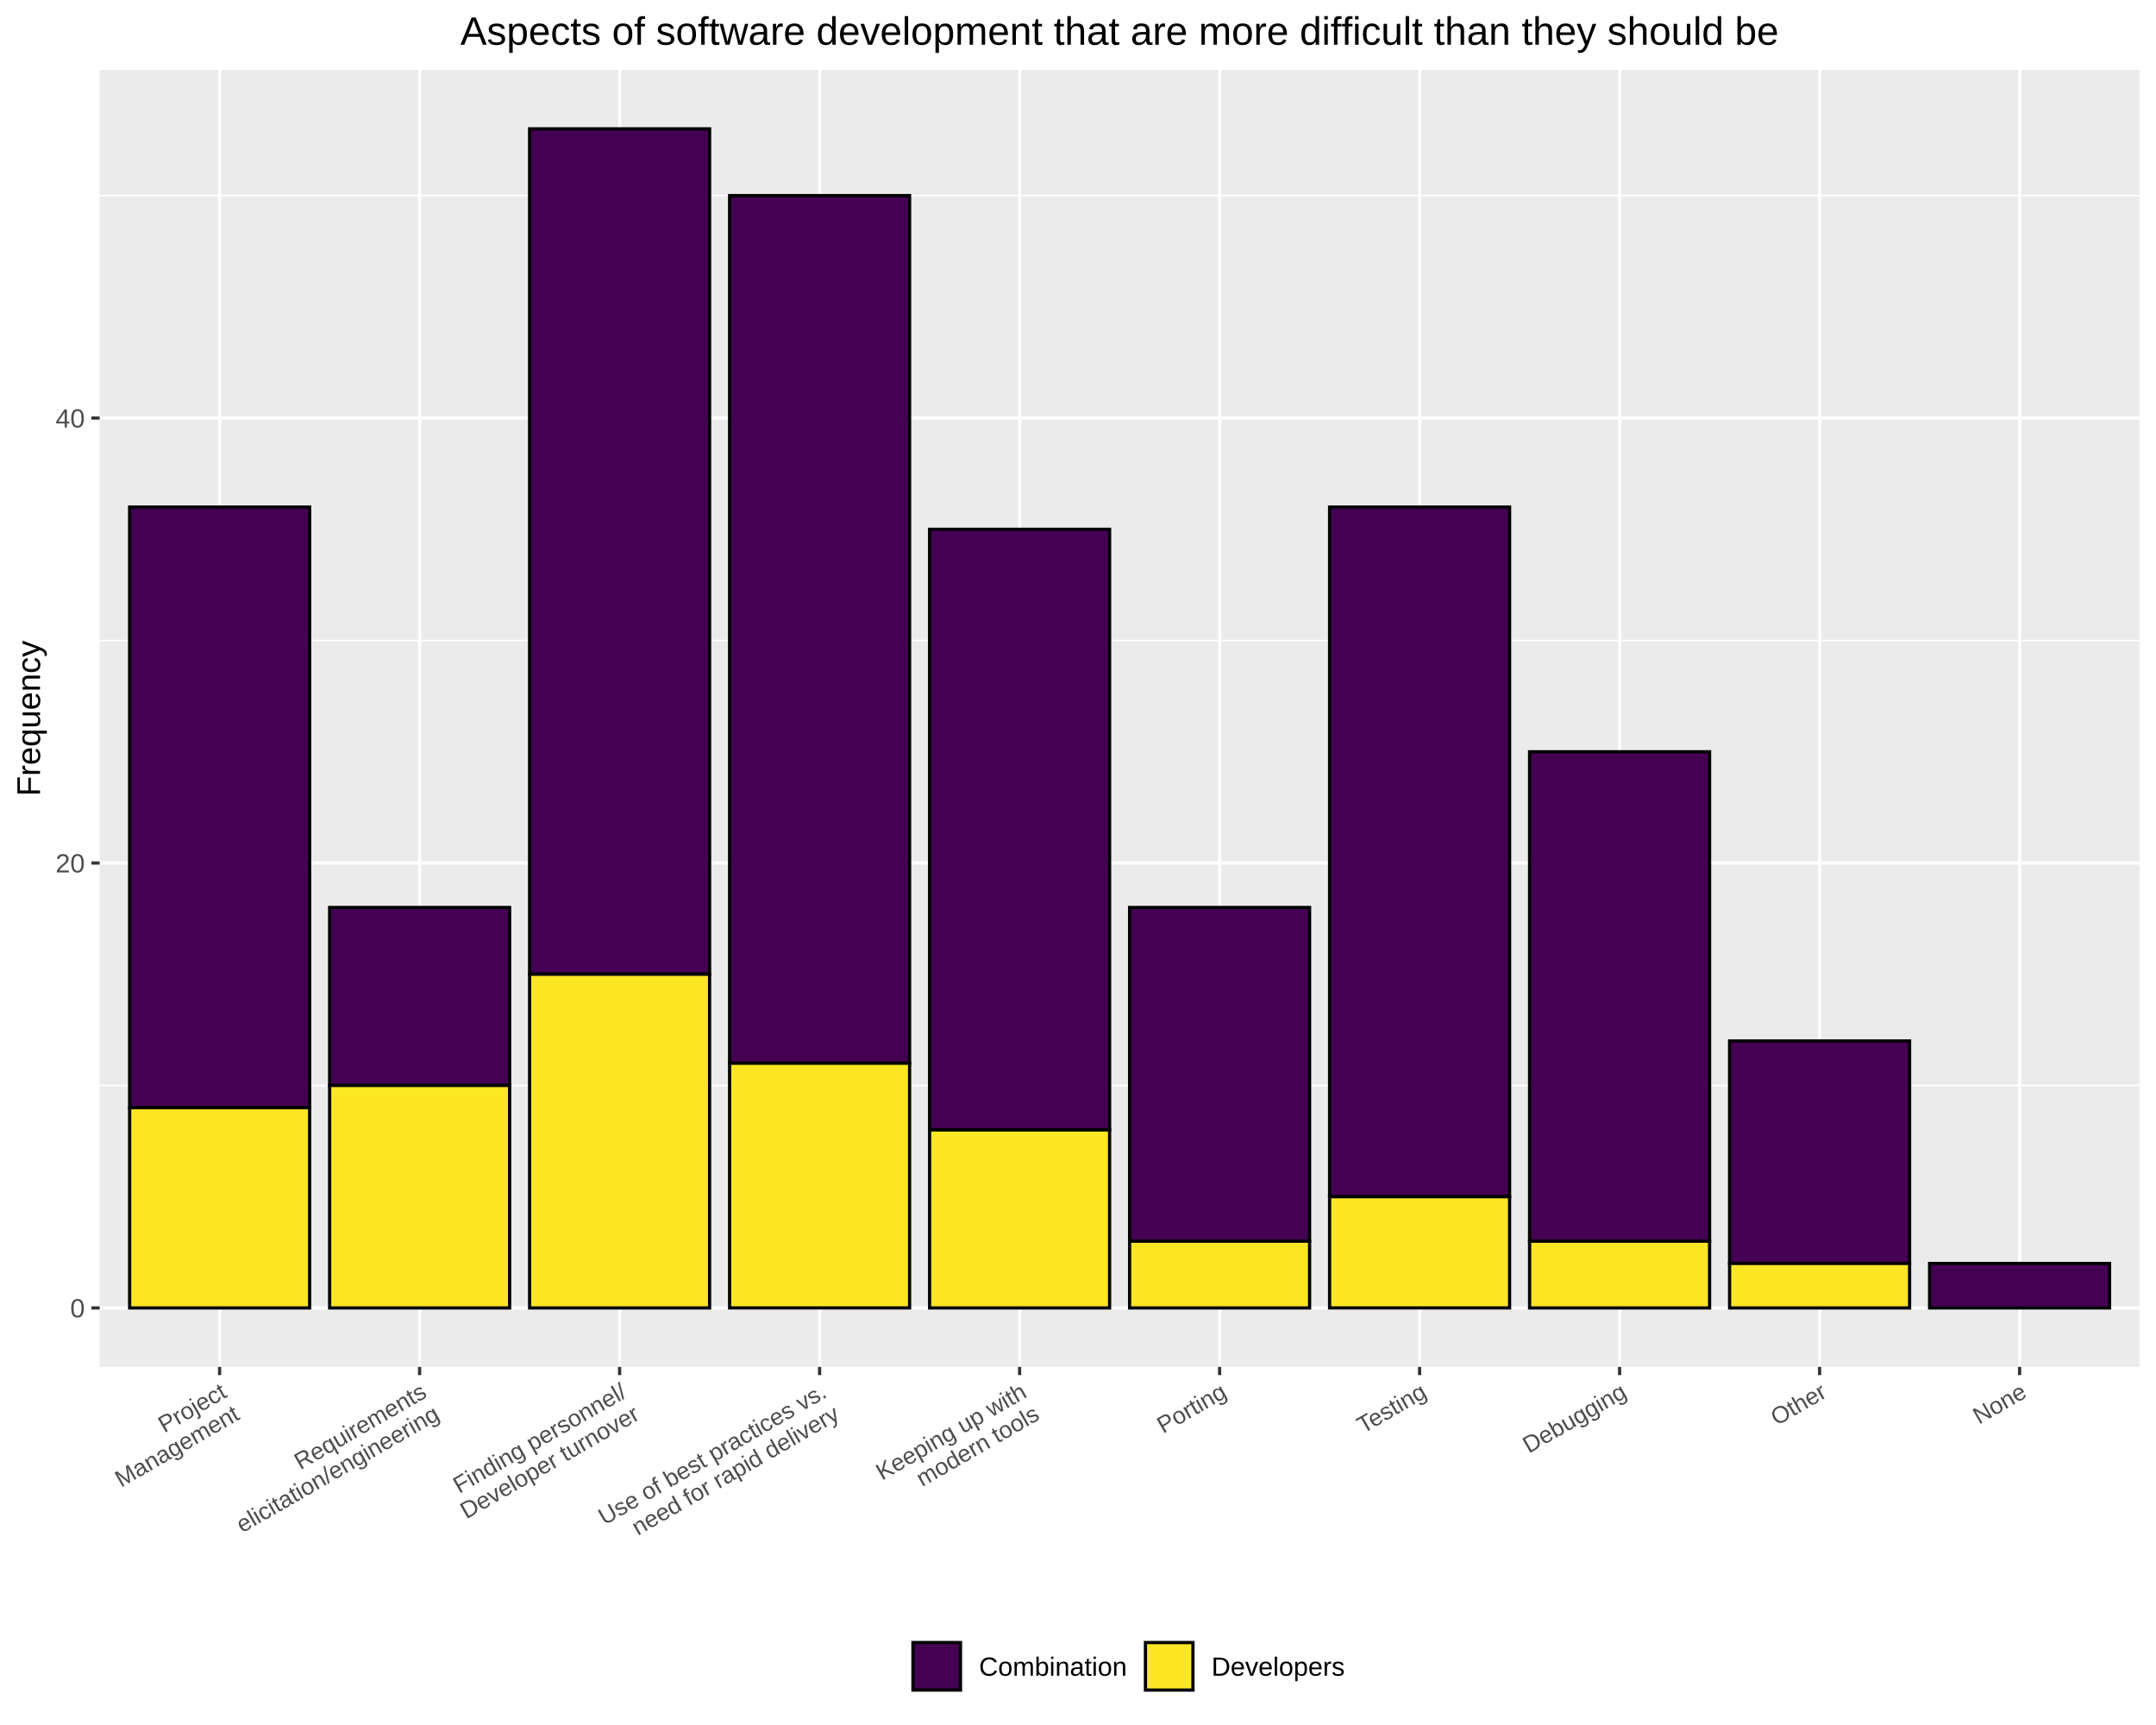
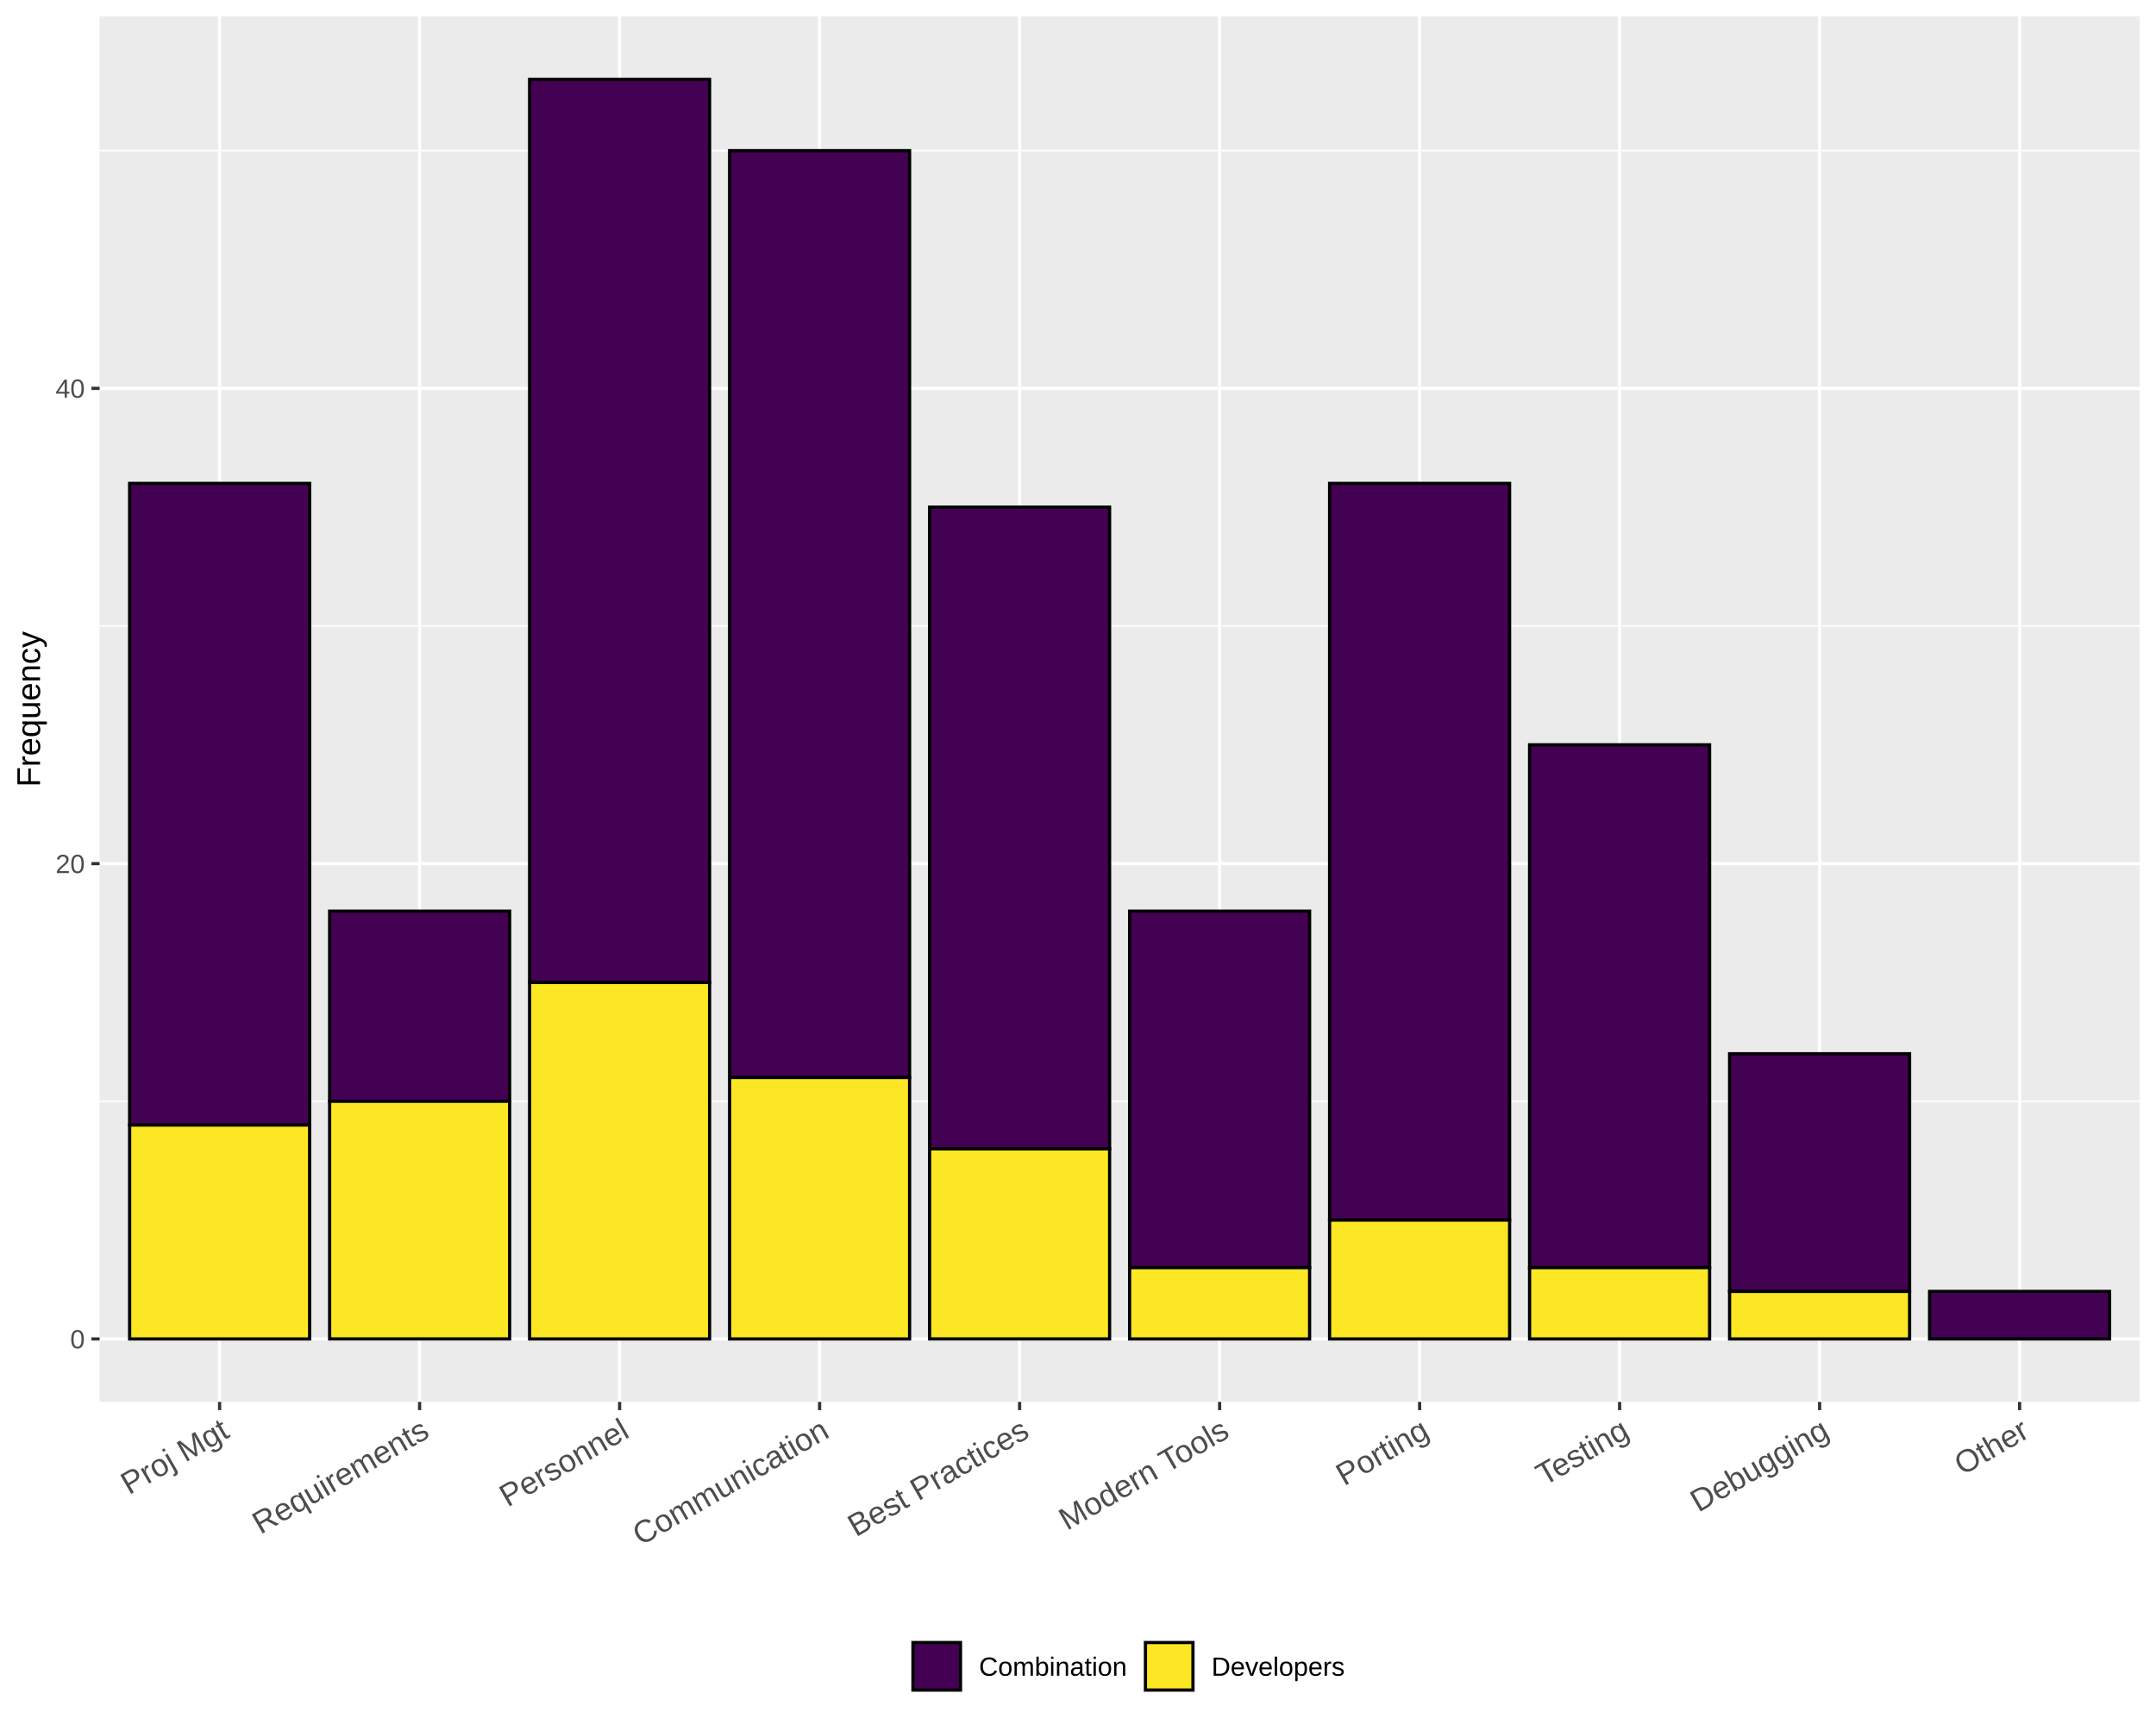
<svg xmlns="http://www.w3.org/2000/svg" class="svglite" width="720.00pt" height="576.00pt" viewBox="0 0 720.00 576.00">
  <defs>
    <style type="text/css">
    .svglite line, .svglite polyline, .svglite polygon, .svglite path, .svglite rect, .svglite circle {
      fill: none;
      stroke: #000000;
      stroke-linecap: round;
      stroke-linejoin: round;
      stroke-miterlimit: 10.00;
    }
    .svglite text {
      white-space: pre;
    }
  </style>
  </defs>
  <rect width="100%" height="100%" style="stroke: none; fill: #FFFFFF;" />
  <defs>
    <clipPath id="cpMC4wMHw3MjAuMDB8MC4wMHw1NzYuMDA=">
      <rect x="0.00" y="0.00" width="720.00" height="576.00" />
    </clipPath>
  </defs>
  <g clip-path="url(#cpMC4wMHw3MjAuMDB8MC4wMHw1NzYuMDA=)">
    <rect x="0.00" y="0.00" width="720.00" height="576.00" style="stroke-width: 1.07; stroke: #FFFFFF; fill: #FFFFFF;" />
  </g>
  <defs>
-     <clipPath id="cpMzMuMjd8NzE0LjUyfDIzLjM0fDQ1Ni40Mg==">
-       <rect x="33.27" y="23.34" width="681.25" height="433.09" />
+     <clipPath id="cpMzMuMjd8NzE0LjUyfDUuNDh8NDY4LjEy">
+       <rect x="33.27" y="5.48" width="681.25" height="462.64" />
    </clipPath>
  </defs>
-   <g clip-path="url(#cpMzMuMjd8NzE0LjUyfDIzLjM0fDQ1Ni40Mg==)">
-     <rect x="33.27" y="23.34" width="681.25" height="433.09" style="stroke-width: 1.07; stroke: none; fill: #EBEBEB;" />
-     <polyline points="33.27,362.45 714.52,362.45 " style="stroke-width: 0.53; stroke: #FFFFFF; stroke-linecap: butt;" />
-     <polyline points="33.27,213.88 714.52,213.88 " style="stroke-width: 0.53; stroke: #FFFFFF; stroke-linecap: butt;" />
-     <polyline points="33.27,65.31 714.52,65.31 " style="stroke-width: 0.53; stroke: #FFFFFF; stroke-linecap: butt;" />
-     <polyline points="33.27,436.74 714.52,436.74 " style="stroke-width: 1.07; stroke: #FFFFFF; stroke-linecap: butt;" />
-     <polyline points="33.27,288.17 714.52,288.17 " style="stroke-width: 1.07; stroke: #FFFFFF; stroke-linecap: butt;" />
-     <polyline points="33.27,139.59 714.52,139.59 " style="stroke-width: 1.07; stroke: #FFFFFF; stroke-linecap: butt;" />
-     <polyline points="73.34,456.42 73.34,23.34 " style="stroke-width: 1.07; stroke: #FFFFFF; stroke-linecap: butt;" />
-     <polyline points="140.13,456.42 140.13,23.34 " style="stroke-width: 1.07; stroke: #FFFFFF; stroke-linecap: butt;" />
-     <polyline points="206.92,456.42 206.92,23.34 " style="stroke-width: 1.07; stroke: #FFFFFF; stroke-linecap: butt;" />
-     <polyline points="273.71,456.42 273.71,23.34 " style="stroke-width: 1.07; stroke: #FFFFFF; stroke-linecap: butt;" />
-     <polyline points="340.50,456.42 340.50,23.34 " style="stroke-width: 1.07; stroke: #FFFFFF; stroke-linecap: butt;" />
-     <polyline points="407.29,456.42 407.29,23.34 " style="stroke-width: 1.07; stroke: #FFFFFF; stroke-linecap: butt;" />
-     <polyline points="474.08,456.42 474.08,23.34 " style="stroke-width: 1.07; stroke: #FFFFFF; stroke-linecap: butt;" />
-     <polyline points="540.87,456.42 540.87,23.34 " style="stroke-width: 1.07; stroke: #FFFFFF; stroke-linecap: butt;" />
-     <polyline points="607.66,456.42 607.66,23.34 " style="stroke-width: 1.07; stroke: #FFFFFF; stroke-linecap: butt;" />
-     <polyline points="674.45,456.42 674.45,23.34 " style="stroke-width: 1.07; stroke: #FFFFFF; stroke-linecap: butt;" />
-     <rect x="43.29" y="169.31" width="60.11" height="200.57" style="stroke-width: 1.07; stroke-linecap: square; stroke-linejoin: miter; fill: #440154;" />
-     <rect x="43.29" y="369.88" width="60.11" height="66.86" style="stroke-width: 1.07; stroke-linecap: square; stroke-linejoin: miter; fill: #FDE725;" />
-     <rect x="110.08" y="303.02" width="60.11" height="59.43" style="stroke-width: 1.07; stroke-linecap: square; stroke-linejoin: miter; fill: #440154;" />
-     <rect x="110.08" y="362.45" width="60.11" height="74.29" style="stroke-width: 1.07; stroke-linecap: square; stroke-linejoin: miter; fill: #FDE725;" />
-     <rect x="176.86" y="43.02" width="60.11" height="282.29" style="stroke-width: 1.07; stroke-linecap: square; stroke-linejoin: miter; fill: #440154;" />
-     <rect x="176.86" y="325.31" width="60.11" height="111.43" style="stroke-width: 1.07; stroke-linecap: square; stroke-linejoin: miter; fill: #FDE725;" />
-     <rect x="243.65" y="65.31" width="60.11" height="289.72" style="stroke-width: 1.07; stroke-linecap: square; stroke-linejoin: miter; fill: #440154;" />
-     <rect x="243.65" y="355.02" width="60.11" height="81.71" style="stroke-width: 1.07; stroke-linecap: square; stroke-linejoin: miter; fill: #FDE725;" />
-     <rect x="310.44" y="176.74" width="60.11" height="200.57" style="stroke-width: 1.07; stroke-linecap: square; stroke-linejoin: miter; fill: #440154;" />
-     <rect x="310.44" y="377.31" width="60.11" height="59.43" style="stroke-width: 1.07; stroke-linecap: square; stroke-linejoin: miter; fill: #FDE725;" />
-     <rect x="377.23" y="303.02" width="60.11" height="111.43" style="stroke-width: 1.07; stroke-linecap: square; stroke-linejoin: miter; fill: #440154;" />
-     <rect x="377.23" y="414.45" width="60.11" height="22.29" style="stroke-width: 1.07; stroke-linecap: square; stroke-linejoin: miter; fill: #FDE725;" />
-     <rect x="444.02" y="169.31" width="60.11" height="230.29" style="stroke-width: 1.07; stroke-linecap: square; stroke-linejoin: miter; fill: #440154;" />
-     <rect x="444.02" y="399.59" width="60.11" height="37.14" style="stroke-width: 1.07; stroke-linecap: square; stroke-linejoin: miter; fill: #FDE725;" />
-     <rect x="510.81" y="251.02" width="60.11" height="163.43" style="stroke-width: 1.07; stroke-linecap: square; stroke-linejoin: miter; fill: #440154;" />
-     <rect x="510.81" y="414.45" width="60.11" height="22.29" style="stroke-width: 1.07; stroke-linecap: square; stroke-linejoin: miter; fill: #FDE725;" />
-     <rect x="577.60" y="347.59" width="60.11" height="74.29" style="stroke-width: 1.07; stroke-linecap: square; stroke-linejoin: miter; fill: #440154;" />
-     <rect x="577.60" y="421.88" width="60.11" height="14.86" style="stroke-width: 1.07; stroke-linecap: square; stroke-linejoin: miter; fill: #FDE725;" />
-     <rect x="644.39" y="421.88" width="60.11" height="14.86" style="stroke-width: 1.07; stroke-linecap: square; stroke-linejoin: miter; fill: #440154;" />
+   <g clip-path="url(#cpMzMuMjd8NzE0LjUyfDUuNDh8NDY4LjEy)">
+     <rect x="33.27" y="5.48" width="681.25" height="462.64" style="stroke-width: 1.07; stroke: none; fill: #EBEBEB;" />
+     <polyline points="33.27,367.73 714.52,367.73 " style="stroke-width: 0.53; stroke: #FFFFFF; stroke-linecap: butt;" />
+     <polyline points="33.27,209.02 714.52,209.02 " style="stroke-width: 0.53; stroke: #FFFFFF; stroke-linecap: butt;" />
+     <polyline points="33.27,50.31 714.52,50.31 " style="stroke-width: 0.53; stroke: #FFFFFF; stroke-linecap: butt;" />
+     <polyline points="33.27,447.09 714.52,447.09 " style="stroke-width: 1.07; stroke: #FFFFFF; stroke-linecap: butt;" />
+     <polyline points="33.27,288.38 714.52,288.38 " style="stroke-width: 1.07; stroke: #FFFFFF; stroke-linecap: butt;" />
+     <polyline points="33.27,129.67 714.52,129.67 " style="stroke-width: 1.07; stroke: #FFFFFF; stroke-linecap: butt;" />
+     <polyline points="73.34,468.12 73.34,5.48 " style="stroke-width: 1.07; stroke: #FFFFFF; stroke-linecap: butt;" />
+     <polyline points="140.13,468.12 140.13,5.48 " style="stroke-width: 1.07; stroke: #FFFFFF; stroke-linecap: butt;" />
+     <polyline points="206.92,468.12 206.92,5.48 " style="stroke-width: 1.07; stroke: #FFFFFF; stroke-linecap: butt;" />
+     <polyline points="273.71,468.12 273.71,5.48 " style="stroke-width: 1.07; stroke: #FFFFFF; stroke-linecap: butt;" />
+     <polyline points="340.50,468.12 340.50,5.48 " style="stroke-width: 1.07; stroke: #FFFFFF; stroke-linecap: butt;" />
+     <polyline points="407.29,468.12 407.29,5.48 " style="stroke-width: 1.07; stroke: #FFFFFF; stroke-linecap: butt;" />
+     <polyline points="474.08,468.12 474.08,5.48 " style="stroke-width: 1.07; stroke: #FFFFFF; stroke-linecap: butt;" />
+     <polyline points="540.87,468.12 540.87,5.48 " style="stroke-width: 1.07; stroke: #FFFFFF; stroke-linecap: butt;" />
+     <polyline points="607.66,468.12 607.66,5.48 " style="stroke-width: 1.07; stroke: #FFFFFF; stroke-linecap: butt;" />
+     <polyline points="674.45,468.12 674.45,5.48 " style="stroke-width: 1.07; stroke: #FFFFFF; stroke-linecap: butt;" />
+     <rect x="43.29" y="161.41" width="60.11" height="214.26" style="stroke-width: 1.07; stroke-linecap: square; stroke-linejoin: miter; fill: #440154;" />
+     <rect x="43.29" y="375.67" width="60.11" height="71.42" style="stroke-width: 1.07; stroke-linecap: square; stroke-linejoin: miter; fill: #FDE725;" />
+     <rect x="110.08" y="304.25" width="60.11" height="63.48" style="stroke-width: 1.07; stroke-linecap: square; stroke-linejoin: miter; fill: #440154;" />
+     <rect x="110.08" y="367.73" width="60.11" height="79.35" style="stroke-width: 1.07; stroke-linecap: square; stroke-linejoin: miter; fill: #FDE725;" />
+     <rect x="176.86" y="26.51" width="60.11" height="301.55" style="stroke-width: 1.07; stroke-linecap: square; stroke-linejoin: miter; fill: #440154;" />
+     <rect x="176.86" y="328.06" width="60.11" height="119.03" style="stroke-width: 1.07; stroke-linecap: square; stroke-linejoin: miter; fill: #FDE725;" />
+     <rect x="243.65" y="50.31" width="60.11" height="309.48" style="stroke-width: 1.07; stroke-linecap: square; stroke-linejoin: miter; fill: #440154;" />
+     <rect x="243.65" y="359.80" width="60.11" height="87.29" style="stroke-width: 1.07; stroke-linecap: square; stroke-linejoin: miter; fill: #FDE725;" />
+     <rect x="310.44" y="169.35" width="60.11" height="214.26" style="stroke-width: 1.07; stroke-linecap: square; stroke-linejoin: miter; fill: #440154;" />
+     <rect x="310.44" y="383.60" width="60.11" height="63.48" style="stroke-width: 1.07; stroke-linecap: square; stroke-linejoin: miter; fill: #FDE725;" />
+     <rect x="377.23" y="304.25" width="60.11" height="119.03" style="stroke-width: 1.07; stroke-linecap: square; stroke-linejoin: miter; fill: #440154;" />
+     <rect x="377.23" y="423.28" width="60.11" height="23.81" style="stroke-width: 1.07; stroke-linecap: square; stroke-linejoin: miter; fill: #FDE725;" />
+     <rect x="444.02" y="161.41" width="60.11" height="246.00" style="stroke-width: 1.07; stroke-linecap: square; stroke-linejoin: miter; fill: #440154;" />
+     <rect x="444.02" y="407.41" width="60.11" height="39.68" style="stroke-width: 1.07; stroke-linecap: square; stroke-linejoin: miter; fill: #FDE725;" />
+     <rect x="510.81" y="248.70" width="60.11" height="174.58" style="stroke-width: 1.07; stroke-linecap: square; stroke-linejoin: miter; fill: #440154;" />
+     <rect x="510.81" y="423.28" width="60.11" height="23.81" style="stroke-width: 1.07; stroke-linecap: square; stroke-linejoin: miter; fill: #FDE725;" />
+     <rect x="577.60" y="351.86" width="60.11" height="79.35" style="stroke-width: 1.07; stroke-linecap: square; stroke-linejoin: miter; fill: #440154;" />
+     <rect x="577.60" y="431.22" width="60.11" height="15.87" style="stroke-width: 1.07; stroke-linecap: square; stroke-linejoin: miter; fill: #FDE725;" />
+     <rect x="644.39" y="431.22" width="60.11" height="15.87" style="stroke-width: 1.07; stroke-linecap: square; stroke-linejoin: miter; fill: #440154;" />
  </g>
  <g clip-path="url(#cpMC4wMHw3MjAuMDB8MC4wMHw1NzYuMDA=)">
-     <text x="28.34" y="439.89" text-anchor="end" style="font-size: 8.80px;fill: #4D4D4D; font-family: &quot;Arial&quot;;" textLength="4.90px" lengthAdjust="spacingAndGlyphs">0</text>
-     <text x="28.34" y="291.32" text-anchor="end" style="font-size: 8.80px;fill: #4D4D4D; font-family: &quot;Arial&quot;;" textLength="9.79px" lengthAdjust="spacingAndGlyphs">20</text>
-     <text x="28.34" y="142.75" text-anchor="end" style="font-size: 8.80px;fill: #4D4D4D; font-family: &quot;Arial&quot;;" textLength="9.79px" lengthAdjust="spacingAndGlyphs">40</text>
-     <polyline points="30.53,436.74 33.27,436.74 " style="stroke-width: 1.07; stroke: #333333; stroke-linecap: butt;" />
-     <polyline points="30.53,288.17 33.27,288.17 " style="stroke-width: 1.07; stroke: #333333; stroke-linecap: butt;" />
-     <polyline points="30.53,139.59 33.27,139.59 " style="stroke-width: 1.07; stroke: #333333; stroke-linecap: butt;" />
-     <polyline points="73.34,459.16 73.34,456.42 " style="stroke-width: 1.07; stroke: #333333; stroke-linecap: butt;" />
-     <polyline points="140.13,459.16 140.13,456.42 " style="stroke-width: 1.07; stroke: #333333; stroke-linecap: butt;" />
-     <polyline points="206.92,459.16 206.92,456.42 " style="stroke-width: 1.07; stroke: #333333; stroke-linecap: butt;" />
-     <polyline points="273.71,459.16 273.71,456.42 " style="stroke-width: 1.07; stroke: #333333; stroke-linecap: butt;" />
-     <polyline points="340.50,459.16 340.50,456.42 " style="stroke-width: 1.07; stroke: #333333; stroke-linecap: butt;" />
-     <polyline points="407.29,459.16 407.29,456.42 " style="stroke-width: 1.07; stroke: #333333; stroke-linecap: butt;" />
-     <polyline points="474.08,459.16 474.08,456.42 " style="stroke-width: 1.07; stroke: #333333; stroke-linecap: butt;" />
-     <polyline points="540.87,459.16 540.87,456.42 " style="stroke-width: 1.07; stroke: #333333; stroke-linecap: butt;" />
-     <polyline points="607.66,459.16 607.66,456.42 " style="stroke-width: 1.07; stroke: #333333; stroke-linecap: butt;" />
-     <polyline points="674.45,459.16 674.45,456.42 " style="stroke-width: 1.07; stroke: #333333; stroke-linecap: butt;" />
-     <text transform="translate(76.18,466.27) rotate(-30)" text-anchor="end" style="font-size: 7.92px;fill: #4D4D4D; font-family: &quot;Arial&quot;;" textLength="24.61px" lengthAdjust="spacingAndGlyphs">Project</text>
-     <text transform="translate(80.45,473.68) rotate(-30)" text-anchor="end" style="font-size: 7.92px;fill: #4D4D4D; font-family: &quot;Arial&quot;;" textLength="46.17px" lengthAdjust="spacingAndGlyphs">Management</text>
-     <text transform="translate(142.97,466.27) rotate(-30)" text-anchor="end" style="font-size: 7.92px;fill: #4D4D4D; font-family: &quot;Arial&quot;;" textLength="49.23px" lengthAdjust="spacingAndGlyphs">Requirements</text>
-     <text transform="translate(147.24,473.68) rotate(-30)" text-anchor="end" style="font-size: 7.92px;fill: #4D4D4D; font-family: &quot;Arial&quot;;" textLength="76.51px" lengthAdjust="spacingAndGlyphs">elicitation/engineering</text>
-     <text transform="translate(209.76,466.27) rotate(-30)" text-anchor="end" style="font-size: 7.92px;fill: #4D4D4D; font-family: &quot;Arial&quot;;" textLength="65.07px" lengthAdjust="spacingAndGlyphs">Finding personnel/</text>
-     <text transform="translate(214.03,473.68) rotate(-30)" text-anchor="end" style="font-size: 7.92px;fill: #4D4D4D; font-family: &quot;Arial&quot;;" textLength="67.26px" lengthAdjust="spacingAndGlyphs">Developer turnover</text>
-     <text transform="translate(276.55,466.27) rotate(-30)" text-anchor="end" style="font-size: 7.92px;fill: #4D4D4D; font-family: &quot;Arial&quot;;" textLength="86.13px" lengthAdjust="spacingAndGlyphs">Use of best practices vs.</text>
-     <text transform="translate(280.82,473.68) rotate(-30)" text-anchor="end" style="font-size: 7.92px;fill: #4D4D4D; font-family: &quot;Arial&quot;;" textLength="78.26px" lengthAdjust="spacingAndGlyphs">need for rapid delivery</text>
-     <text transform="translate(343.34,466.27) rotate(-30)" text-anchor="end" style="font-size: 7.92px;fill: #4D4D4D; font-family: &quot;Arial&quot;;" textLength="56.28px" lengthAdjust="spacingAndGlyphs">Keeping up with</text>
-     <text transform="translate(347.61,473.68) rotate(-30)" text-anchor="end" style="font-size: 7.92px;fill: #4D4D4D; font-family: &quot;Arial&quot;;" textLength="45.72px" lengthAdjust="spacingAndGlyphs">modern tools</text>
-     <text transform="translate(410.13,466.27) rotate(-30)" text-anchor="end" style="font-size: 7.92px;fill: #4D4D4D; font-family: &quot;Arial&quot;;" textLength="25.06px" lengthAdjust="spacingAndGlyphs">Porting</text>
-     <text transform="translate(476.92,466.27) rotate(-30)" text-anchor="end" style="font-size: 7.92px;fill: #4D4D4D; font-family: &quot;Arial&quot;;" textLength="25.93px" lengthAdjust="spacingAndGlyphs">Testing</text>
-     <text transform="translate(543.70,466.27) rotate(-30)" text-anchor="end" style="font-size: 7.92px;fill: #4D4D4D; font-family: &quot;Arial&quot;;" textLength="38.26px" lengthAdjust="spacingAndGlyphs">Debugging</text>
-     <text transform="translate(610.49,466.27) rotate(-30)" text-anchor="end" style="font-size: 7.92px;fill: #4D4D4D; font-family: &quot;Arial&quot;;" textLength="19.78px" lengthAdjust="spacingAndGlyphs">Other</text>
-     <text transform="translate(677.28,466.27) rotate(-30)" text-anchor="end" style="font-size: 7.92px;fill: #4D4D4D; font-family: &quot;Arial&quot;;" textLength="18.91px" lengthAdjust="spacingAndGlyphs">None</text>
-     <text transform="translate(13.37,239.88) rotate(-90)" text-anchor="middle" style="font-size: 11.00px; font-family: &quot;Arial&quot;;" textLength="51.98px" lengthAdjust="spacingAndGlyphs">Frequency</text>
+     <text x="28.34" y="450.24" text-anchor="end" style="font-size: 8.80px;fill: #4D4D4D; font-family: &quot;Arial&quot;;" textLength="4.90px" lengthAdjust="spacingAndGlyphs">0</text>
+     <text x="28.34" y="291.53" text-anchor="end" style="font-size: 8.80px;fill: #4D4D4D; font-family: &quot;Arial&quot;;" textLength="9.79px" lengthAdjust="spacingAndGlyphs">20</text>
+     <text x="28.34" y="132.82" text-anchor="end" style="font-size: 8.80px;fill: #4D4D4D; font-family: &quot;Arial&quot;;" textLength="9.79px" lengthAdjust="spacingAndGlyphs">40</text>
+     <polyline points="30.53,447.09 33.27,447.09 " style="stroke-width: 1.07; stroke: #333333; stroke-linecap: butt;" />
+     <polyline points="30.53,288.38 33.27,288.38 " style="stroke-width: 1.07; stroke: #333333; stroke-linecap: butt;" />
+     <polyline points="30.53,129.67 33.27,129.67 " style="stroke-width: 1.07; stroke: #333333; stroke-linecap: butt;" />
+     <polyline points="73.34,470.86 73.34,468.12 " style="stroke-width: 1.07; stroke: #333333; stroke-linecap: butt;" />
+     <polyline points="140.13,470.86 140.13,468.12 " style="stroke-width: 1.07; stroke: #333333; stroke-linecap: butt;" />
+     <polyline points="206.92,470.86 206.92,468.12 " style="stroke-width: 1.07; stroke: #333333; stroke-linecap: butt;" />
+     <polyline points="273.71,470.86 273.71,468.12 " style="stroke-width: 1.07; stroke: #333333; stroke-linecap: butt;" />
+     <polyline points="340.50,470.86 340.50,468.12 " style="stroke-width: 1.07; stroke: #333333; stroke-linecap: butt;" />
+     <polyline points="407.29,470.86 407.29,468.12 " style="stroke-width: 1.07; stroke: #333333; stroke-linecap: butt;" />
+     <polyline points="474.08,470.86 474.08,468.12 " style="stroke-width: 1.07; stroke: #333333; stroke-linecap: butt;" />
+     <polyline points="540.87,470.86 540.87,468.12 " style="stroke-width: 1.07; stroke: #333333; stroke-linecap: butt;" />
+     <polyline points="607.66,470.86 607.66,468.12 " style="stroke-width: 1.07; stroke: #333333; stroke-linecap: butt;" />
+     <polyline points="674.45,470.86 674.45,468.12 " style="stroke-width: 1.07; stroke: #333333; stroke-linecap: butt;" />
+     <text transform="translate(77.12,479.60) rotate(-30)" text-anchor="end" style="font-size: 10.56px;fill: #4D4D4D; font-family: &quot;Arial&quot;;" textLength="39.27px" lengthAdjust="spacingAndGlyphs">Proj Mgt</text>
+     <text transform="translate(143.91,479.60) rotate(-30)" text-anchor="end" style="font-size: 10.56px;fill: #4D4D4D; font-family: &quot;Arial&quot;;" textLength="65.66px" lengthAdjust="spacingAndGlyphs">Requirements</text>
+     <text transform="translate(210.70,479.60) rotate(-30)" text-anchor="end" style="font-size: 10.56px;fill: #4D4D4D; font-family: &quot;Arial&quot;;" textLength="47.50px" lengthAdjust="spacingAndGlyphs">Personnel</text>
+     <text transform="translate(277.49,479.60) rotate(-30)" text-anchor="end" style="font-size: 10.56px;fill: #4D4D4D; font-family: &quot;Arial&quot;;" textLength="73.27px" lengthAdjust="spacingAndGlyphs">Communication</text>
+     <text transform="translate(344.28,479.60) rotate(-30)" text-anchor="end" style="font-size: 10.56px;fill: #4D4D4D; font-family: &quot;Arial&quot;;" textLength="67.40px" lengthAdjust="spacingAndGlyphs">Best Practices</text>
+     <text transform="translate(411.07,479.60) rotate(-30)" text-anchor="end" style="font-size: 10.56px;fill: #4D4D4D; font-family: &quot;Arial&quot;;" textLength="64.49px" lengthAdjust="spacingAndGlyphs">Modern Tools</text>
+     <text transform="translate(477.86,479.60) rotate(-30)" text-anchor="end" style="font-size: 10.56px;fill: #4D4D4D; font-family: &quot;Arial&quot;;" textLength="33.42px" lengthAdjust="spacingAndGlyphs">Porting</text>
+     <text transform="translate(544.65,479.60) rotate(-30)" text-anchor="end" style="font-size: 10.56px;fill: #4D4D4D; font-family: &quot;Arial&quot;;" textLength="34.59px" lengthAdjust="spacingAndGlyphs">Testing</text>
+     <text transform="translate(611.44,479.60) rotate(-30)" text-anchor="end" style="font-size: 10.56px;fill: #4D4D4D; font-family: &quot;Arial&quot;;" textLength="51.03px" lengthAdjust="spacingAndGlyphs">Debugging</text>
+     <text transform="translate(678.23,479.60) rotate(-30)" text-anchor="end" style="font-size: 10.56px;fill: #4D4D4D; font-family: &quot;Arial&quot;;" textLength="26.38px" lengthAdjust="spacingAndGlyphs">Other</text>
+     <text transform="translate(13.37,236.80) rotate(-90)" text-anchor="middle" style="font-size: 11.00px; font-family: &quot;Arial&quot;;" textLength="51.98px" lengthAdjust="spacingAndGlyphs">Frequency</text>
    <rect x="293.22" y="542.28" width="161.35" height="28.24" style="stroke-width: 1.07; stroke: none; fill: #FFFFFF;" />
    <rect x="304.18" y="547.76" width="17.28" height="17.28" style="stroke-width: 1.07; stroke: none; fill: #F2F2F2;" />
    <rect x="304.89" y="548.47" width="15.86" height="15.86" style="stroke-width: 1.07; stroke-linecap: square; stroke-linejoin: miter; fill: #440154;" />
    <rect x="381.82" y="547.76" width="17.28" height="17.28" style="stroke-width: 1.07; stroke: none; fill: #F2F2F2;" />
    <rect x="382.53" y="548.47" width="15.86" height="15.86" style="stroke-width: 1.07; stroke-linecap: square; stroke-linejoin: miter; fill: #FDE725;" />
    <text x="326.94" y="559.55" style="font-size: 8.80px; font-family: &quot;Arial&quot;;" textLength="49.40px" lengthAdjust="spacingAndGlyphs">Combination</text>
    <text x="404.58" y="559.55" style="font-size: 8.80px; font-family: &quot;Arial&quot;;" textLength="44.51px" lengthAdjust="spacingAndGlyphs">Developers</text>
-     <text x="373.89" y="14.94" text-anchor="middle" style="font-size: 13.20px; font-family: &quot;Arial&quot;;" textLength="439.96px" lengthAdjust="spacingAndGlyphs">Aspects of software development that are more difﬁcult than they should be</text>
  </g>
</svg>
